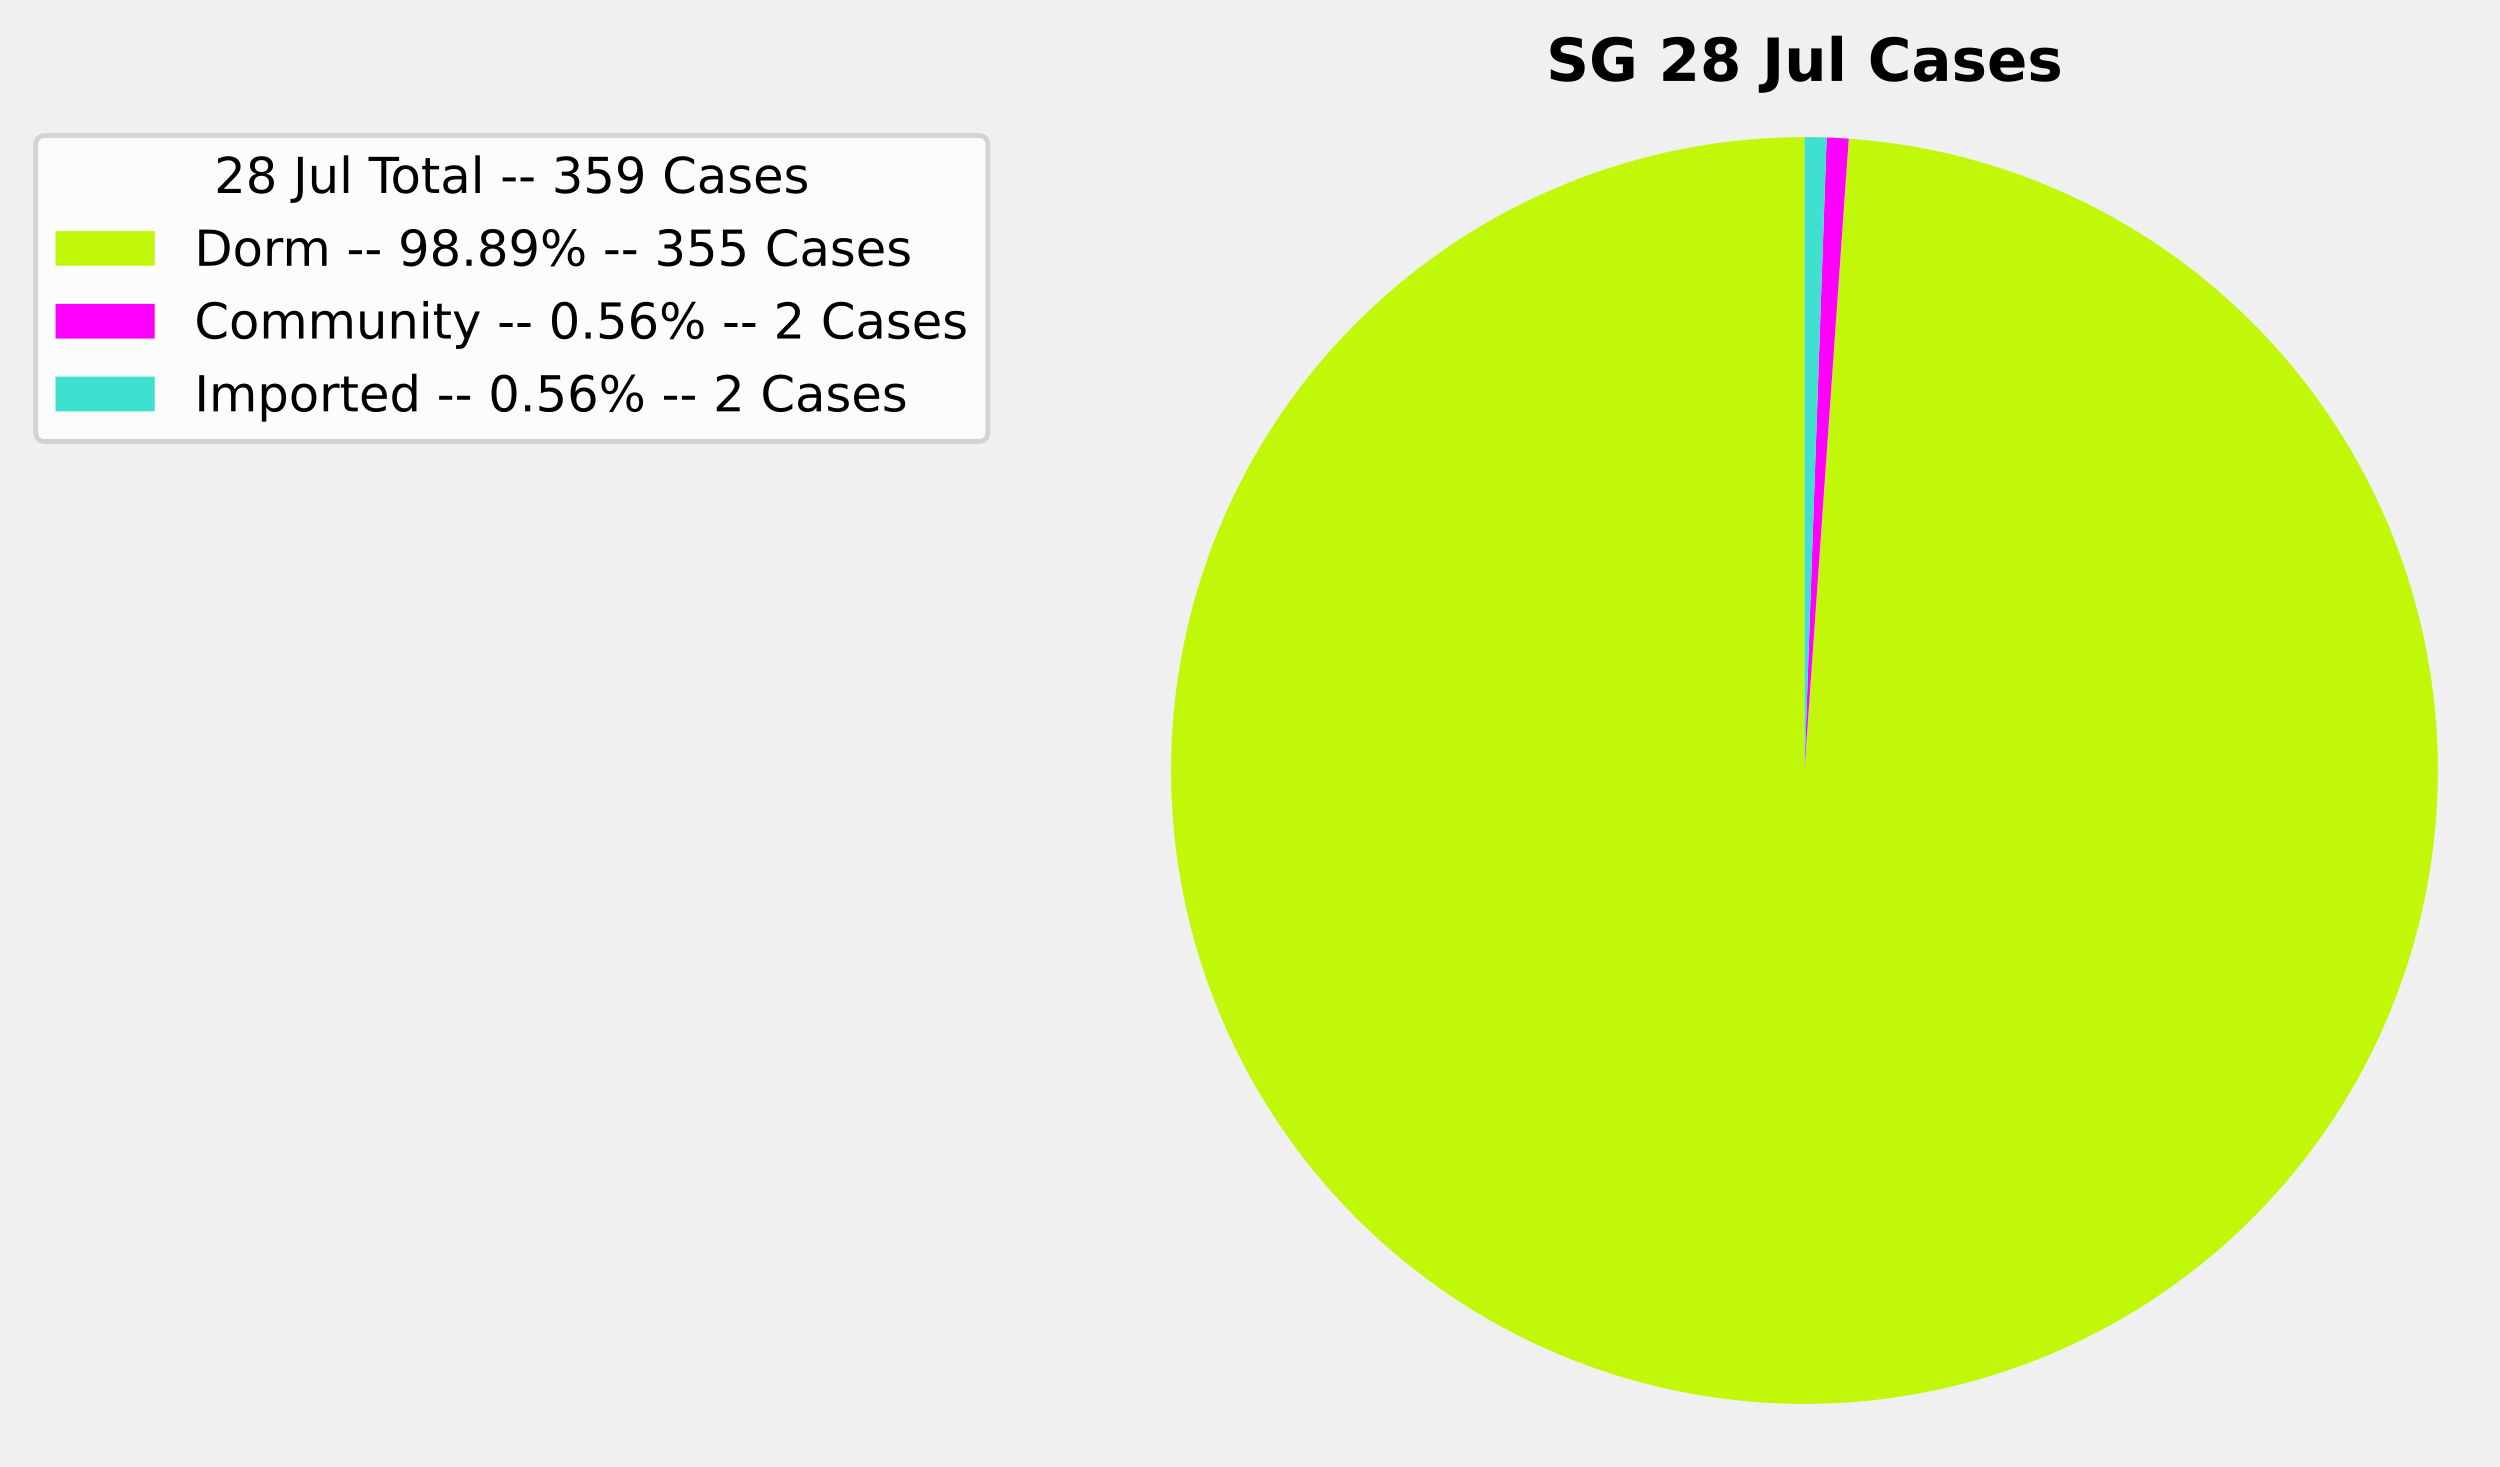
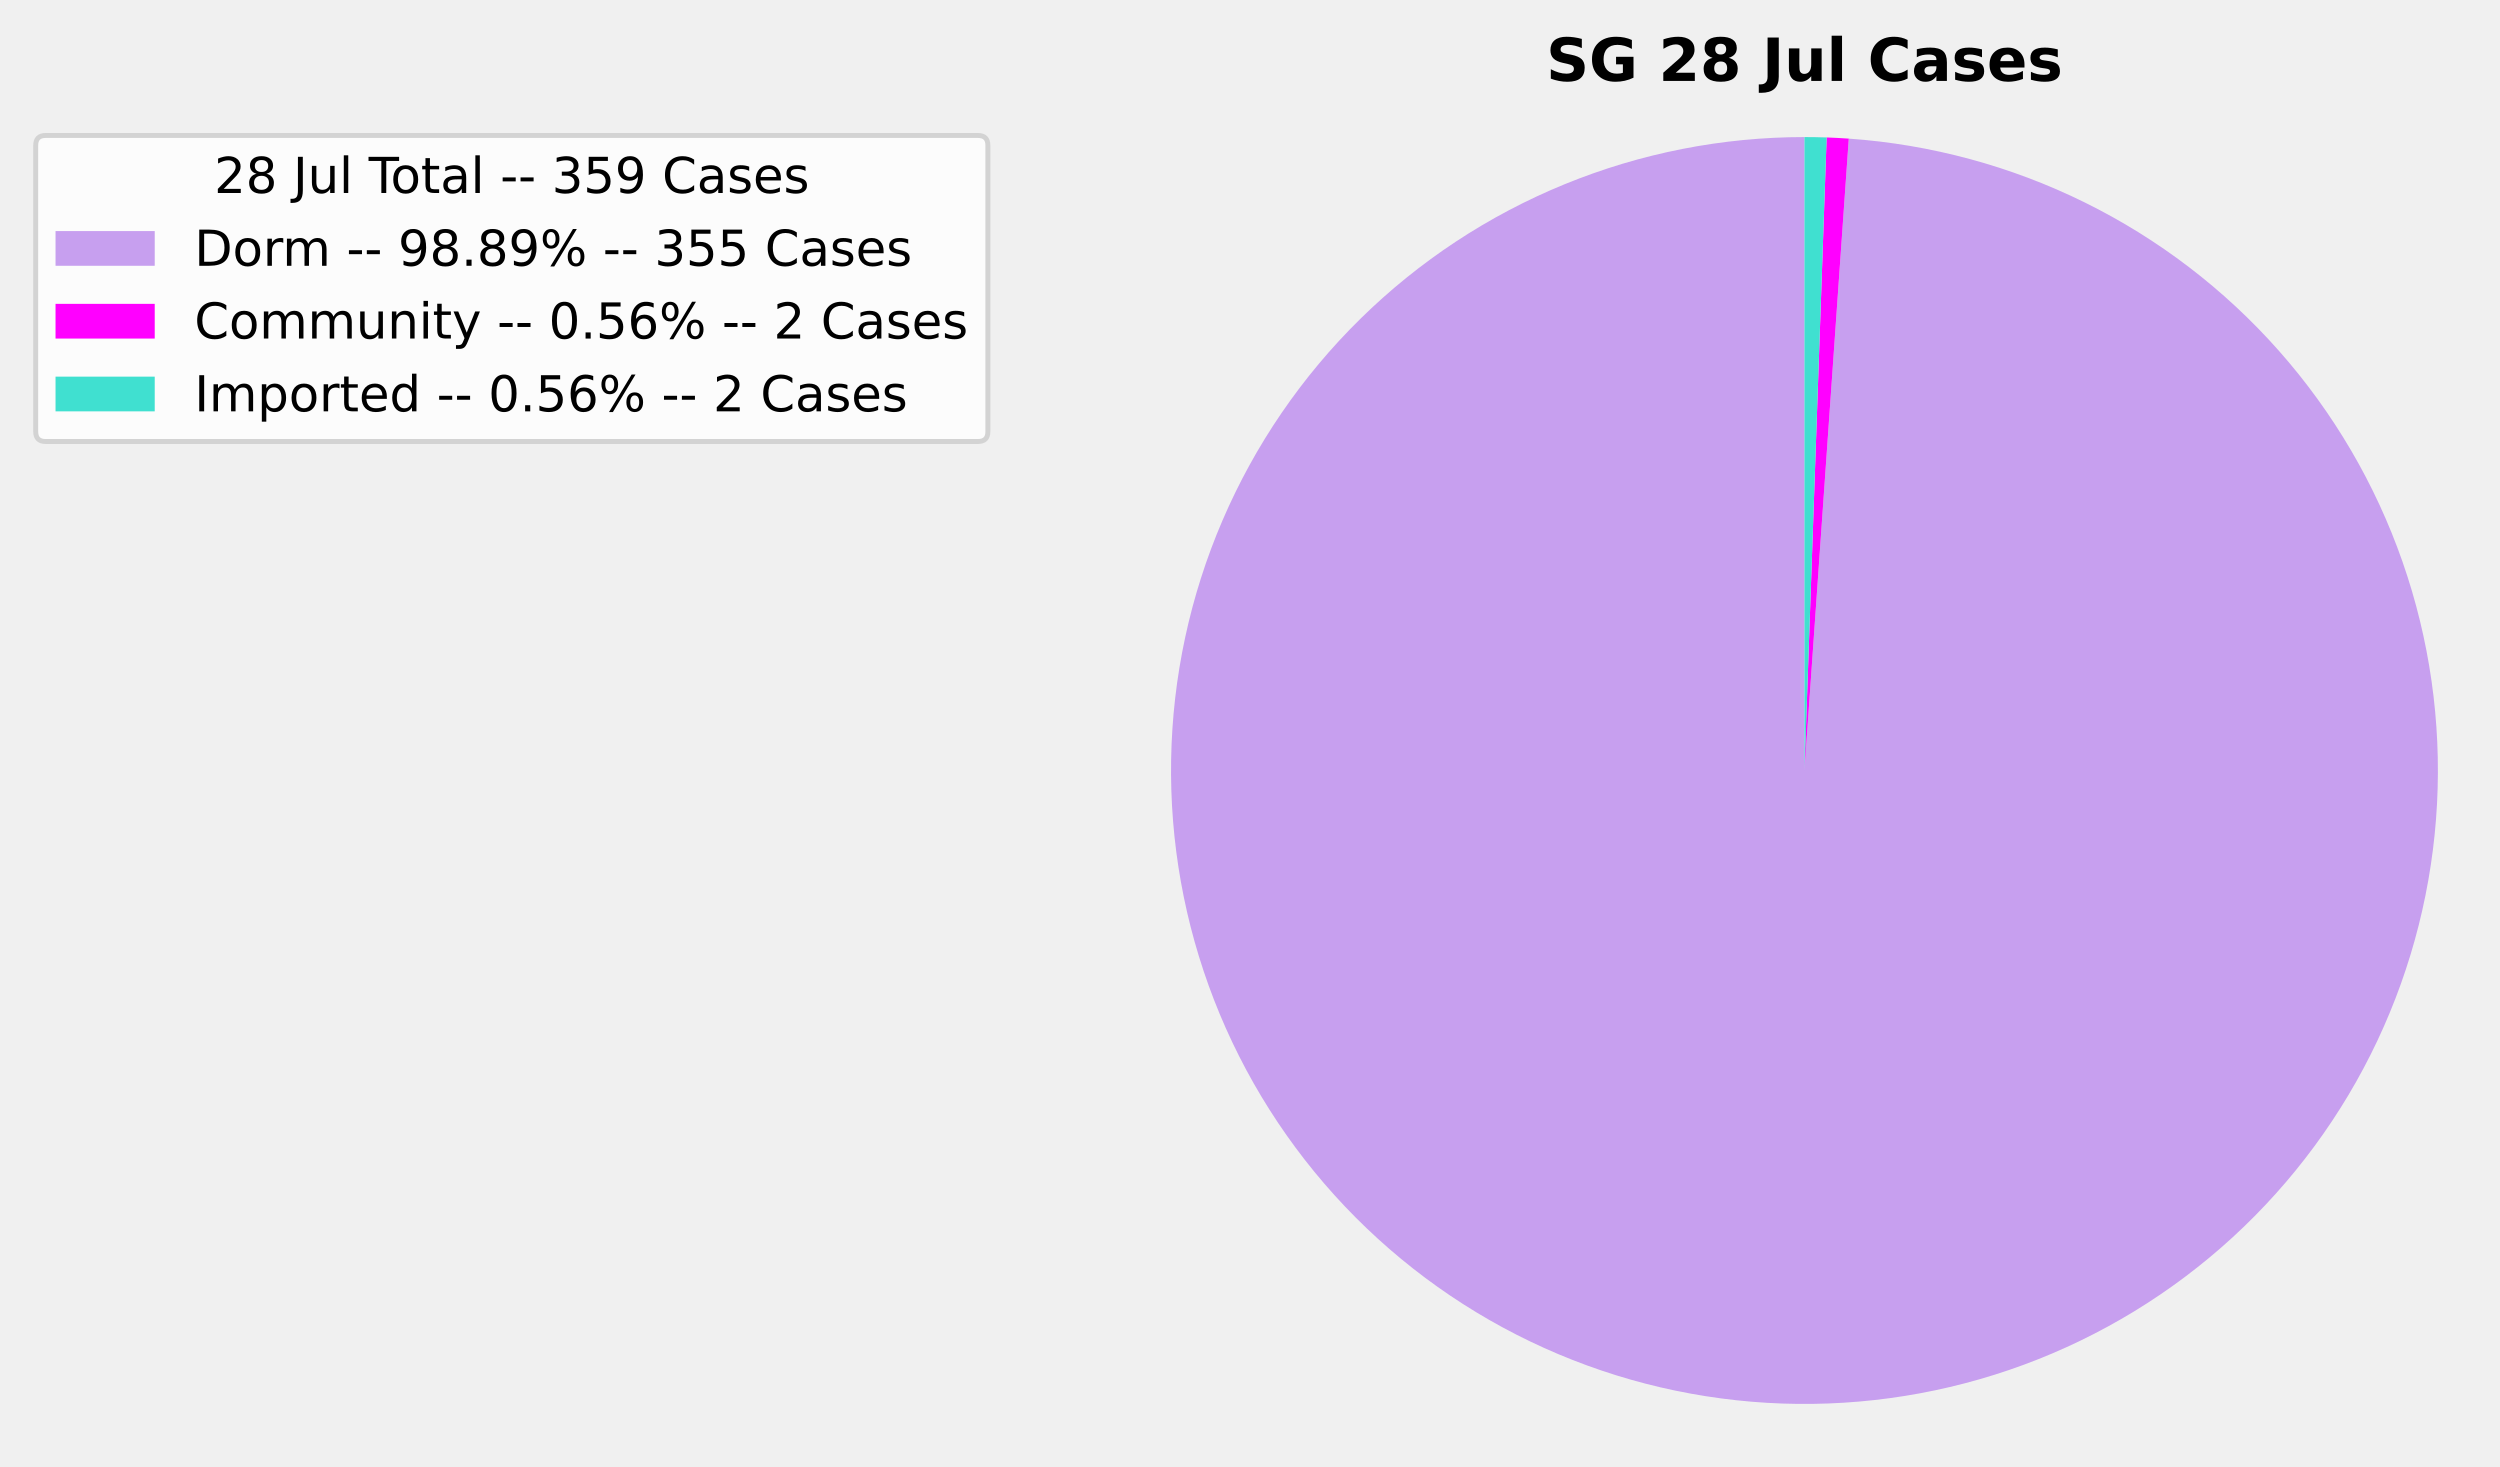
<svg xmlns="http://www.w3.org/2000/svg" xmlns:xlink="http://www.w3.org/1999/xlink" height="295.63pt" version="1.1" viewBox="0 0 504.133 295.63" width="504.133pt">
  <defs>
    <style type="text/css">
*{stroke-linecap:butt;stroke-linejoin:round;}
  </style>
  </defs>
  <g id="figure_1">
    <g id="patch_1">
      <path d="M -0 295.63  L 504.133 295.63  L 504.133 0  L -0 0  z " style="fill:none;" />
    </g>
    <g id="axes_1">
      <g id="patch_2">
-         <path d="M 363.877 27.64  C 347.291 27.64 330.863 30.871 315.512 37.151  C 300.161 43.431 286.179 52.641 274.349 64.266  C 262.519 75.891 253.065 89.709 246.518 104.948  C 239.97 120.186 236.453 136.555 236.162 153.139  C 235.872 169.722 238.815 186.204 244.825 201.662  C 250.835 217.121 259.799 231.262 271.215 243.293  C 282.631 255.325 296.282 265.019 311.404 271.832  C 326.526 278.646 342.831 282.449 359.406 283.03  C 375.982 283.61 392.513 280.957 408.074 275.218  C 423.636 269.479 437.931 260.764 450.161 249.56  C 462.39 238.356 472.322 224.877 479.399 209.877  C 486.476 194.877 490.564 178.641 491.434 162.078  C 492.305 145.515 489.941 128.94 484.475 113.281  C 479.01 97.621 470.546 83.175 459.558 70.751  C 448.57 58.328 435.267 48.162 420.393 40.824  C 405.519 33.485 389.357 29.113 372.812 27.953  L 363.877 155.374  L 363.877 27.64  z " style="fill:#c1f80a;" />
+         <path d="M 363.877 27.64  C 347.291 27.64 330.863 30.871 315.512 37.151  C 300.161 43.431 286.179 52.641 274.349 64.266  C 262.519 75.891 253.065 89.709 246.518 104.948  C 239.97 120.186 236.453 136.555 236.162 153.139  C 235.872 169.722 238.815 186.204 244.825 201.662  C 250.835 217.121 259.799 231.262 271.215 243.293  C 282.631 255.325 296.282 265.019 311.404 271.832  C 326.526 278.646 342.831 282.449 359.406 283.03  C 375.982 283.61 392.513 280.957 408.074 275.218  C 423.636 269.479 437.931 260.764 450.161 249.56  C 462.39 238.356 472.322 224.877 479.399 209.877  C 486.476 194.877 490.564 178.641 491.434 162.078  C 492.305 145.515 489.941 128.94 484.475 113.281  C 479.01 97.621 470.546 83.175 459.558 70.751  C 448.57 58.328 435.267 48.162 420.393 40.824  C 405.519 33.485 389.357 29.113 372.812 27.953  L 363.877 155.374  L 363.877 27.64  z " style="fill:#c79fef;" />
      </g>
      <g id="patch_3">
        <path d="M 372.812 27.953  C 372.068 27.901 371.324 27.856 370.58 27.816  C 369.836 27.777 369.092 27.745 368.347 27.719  L 363.877 155.374  L 372.812 27.953  z " style="fill:#ff00ff;" />
      </g>
      <g id="patch_4">
        <path d="M 368.347 27.719  C 367.602 27.693 366.857 27.673 366.112 27.66  C 365.367 27.647 364.622 27.64 363.877 27.64  L 363.877 155.374  L 368.347 27.719  z " style="fill:#40e0d0;" />
      </g>
      <g id="matplotlib.axis_1" />
      <g id="matplotlib.axis_2" />
      <g id="text_1">
        <defs>
          <path d="M 59.906 70.609  L 59.906 55.172  Q 53.906 57.859 48.188 59.219  Q 42.484 60.594 37.406 60.594  Q 30.672 60.594 27.438 58.734  Q 24.219 56.891 24.219 52.984  Q 24.219 50.047 26.391 48.406  Q 28.562 46.781 34.281 45.609  L 42.281 44  Q 54.438 41.547 59.562 36.562  Q 64.703 31.594 64.703 22.406  Q 64.703 10.359 57.547 4.469  Q 50.391 -1.422 35.688 -1.422  Q 28.766 -1.422 21.781 -0.094  Q 14.797 1.219 7.812 3.812  L 7.812 19.672  Q 14.797 15.969 21.312 14.078  Q 27.828 12.203 33.891 12.203  Q 40.047 12.203 43.312 14.25  Q 46.578 16.312 46.578 20.125  Q 46.578 23.531 44.359 25.391  Q 42.141 27.25 35.5 28.719  L 28.219 30.328  Q 17.281 32.672 12.219 37.797  Q 7.172 42.922 7.172 51.609  Q 7.172 62.5 14.203 68.359  Q 21.234 74.219 34.422 74.219  Q 40.438 74.219 46.781 73.312  Q 53.125 72.406 59.906 70.609  z " id="DejaVuSans-Bold-83" />
          <path d="M 74.703 5.422  Q 67.672 2 60.109 0.281  Q 52.547 -1.422 44.484 -1.422  Q 26.266 -1.422 15.625 8.766  Q 4.984 18.953 4.984 36.375  Q 4.984 54 15.812 64.109  Q 26.656 74.219 45.516 74.219  Q 52.781 74.219 59.438 72.844  Q 66.109 71.484 72.016 68.797  L 72.016 53.719  Q 65.922 57.172 59.891 58.875  Q 53.859 60.594 47.797 60.594  Q 36.578 60.594 30.5 54.312  Q 24.422 48.047 24.422 36.375  Q 24.422 24.812 30.281 18.5  Q 36.141 12.203 46.922 12.203  Q 49.859 12.203 52.375 12.562  Q 54.891 12.938 56.891 13.719  L 56.891 27.875  L 45.406 27.875  L 45.406 40.484  L 74.703 40.484  z " id="DejaVuSans-Bold-71" />
          <path id="DejaVuSans-Bold-32" />
          <path d="M 28.812 13.812  L 60.891 13.812  L 60.891 0  L 7.906 0  L 7.906 13.812  L 34.516 37.312  Q 38.094 40.531 39.797 43.609  Q 41.5 46.688 41.5 50  Q 41.5 55.125 38.062 58.25  Q 34.625 61.375 28.906 61.375  Q 24.516 61.375 19.281 59.5  Q 14.062 57.625 8.109 53.906  L 8.109 69.922  Q 14.453 72.016 20.656 73.109  Q 26.859 74.219 32.812 74.219  Q 45.906 74.219 53.156 68.453  Q 60.406 62.703 60.406 52.391  Q 60.406 46.438 57.328 41.281  Q 54.25 36.141 44.391 27.484  z " id="DejaVuSans-Bold-50" />
          <path d="M 34.812 32.625  Q 29.547 32.625 26.703 29.734  Q 23.875 26.859 23.875 21.484  Q 23.875 16.109 26.703 13.25  Q 29.547 10.406 34.812 10.406  Q 40.047 10.406 42.828 13.25  Q 45.609 16.109 45.609 21.484  Q 45.609 26.906 42.828 29.766  Q 40.047 32.625 34.812 32.625  z M 21.094 38.812  Q 14.453 40.828 11.078 44.969  Q 7.719 49.125 7.719 55.328  Q 7.719 64.547 14.594 69.375  Q 21.484 74.219 34.812 74.219  Q 48.047 74.219 54.922 69.406  Q 61.812 64.594 61.812 55.328  Q 61.812 49.125 58.422 44.969  Q 55.031 40.828 48.391 38.812  Q 55.812 36.766 59.594 32.156  Q 63.375 27.547 63.375 20.516  Q 63.375 9.672 56.172 4.125  Q 48.969 -1.422 34.812 -1.422  Q 20.609 -1.422 13.359 4.125  Q 6.109 9.672 6.109 20.516  Q 6.109 27.547 9.891 32.156  Q 13.672 36.766 21.094 38.812  z M 25.484 53.422  Q 25.484 49.078 27.906 46.734  Q 30.328 44.391 34.812 44.391  Q 39.203 44.391 41.594 46.734  Q 44 49.078 44 53.422  Q 44 57.766 41.594 60.078  Q 39.203 62.406 34.812 62.406  Q 30.328 62.406 27.906 60.062  Q 25.484 57.719 25.484 53.422  z " id="DejaVuSans-Bold-56" />
          <path d="M 9.188 72.906  L 27.984 72.906  L 27.984 7.078  Q 27.984 -6.547 20.578 -13.281  Q 13.188 -20.016 -1.812 -20.016  L -5.609 -20.016  L -5.609 -5.812  L -2.688 -5.812  Q 3.172 -5.812 6.172 -2.531  Q 9.188 0.734 9.188 7.078  z " id="DejaVuSans-Bold-74" />
          <path d="M 7.812 21.297  L 7.812 54.688  L 25.391 54.688  L 25.391 49.219  Q 25.391 44.781 25.344 38.062  Q 25.297 31.344 25.297 29.109  Q 25.297 22.516 25.641 19.609  Q 25.984 16.703 26.812 15.375  Q 27.875 13.672 29.609 12.734  Q 31.344 11.812 33.594 11.812  Q 39.062 11.812 42.188 16.016  Q 45.312 20.219 45.312 27.688  L 45.312 54.688  L 62.797 54.688  L 62.797 0  L 45.312 0  L 45.312 7.906  Q 41.359 3.125 36.938 0.844  Q 32.516 -1.422 27.203 -1.422  Q 17.719 -1.422 12.766 4.391  Q 7.812 10.203 7.812 21.297  z " id="DejaVuSans-Bold-117" />
          <path d="M 8.406 75.984  L 25.875 75.984  L 25.875 0  L 8.406 0  z " id="DejaVuSans-Bold-108" />
          <path d="M 67 4  Q 61.812 1.312 56.203 -0.047  Q 50.594 -1.422 44.484 -1.422  Q 26.266 -1.422 15.625 8.766  Q 4.984 18.953 4.984 36.375  Q 4.984 53.859 15.625 64.031  Q 26.266 74.219 44.484 74.219  Q 50.594 74.219 56.203 72.844  Q 61.812 71.484 67 68.797  L 67 53.719  Q 61.766 57.281 56.688 58.938  Q 51.609 60.594 46 60.594  Q 35.938 60.594 30.172 54.141  Q 24.422 47.703 24.422 36.375  Q 24.422 25.094 30.172 18.641  Q 35.938 12.203 46 12.203  Q 51.609 12.203 56.688 13.859  Q 61.766 15.531 67 19.094  z " id="DejaVuSans-Bold-67" />
          <path d="M 32.906 24.609  Q 27.438 24.609 24.672 22.75  Q 21.922 20.906 21.922 17.281  Q 21.922 13.969 24.141 12.078  Q 26.375 10.203 30.328 10.203  Q 35.25 10.203 38.625 13.734  Q 42 17.281 42 22.609  L 42 24.609  z M 59.625 31.203  L 59.625 0  L 42 0  L 42 8.109  Q 38.484 3.125 34.078 0.844  Q 29.688 -1.422 23.391 -1.422  Q 14.891 -1.422 9.594 3.531  Q 4.297 8.5 4.297 16.406  Q 4.297 26.031 10.906 30.516  Q 17.531 35.016 31.688 35.016  L 42 35.016  L 42 36.375  Q 42 40.531 38.719 42.453  Q 35.453 44.391 28.516 44.391  Q 22.906 44.391 18.062 43.266  Q 13.234 42.141 9.078 39.891  L 9.078 53.219  Q 14.703 54.594 20.359 55.297  Q 26.031 56 31.688 56  Q 46.484 56 53.047 50.172  Q 59.625 44.344 59.625 31.203  z " id="DejaVuSans-Bold-97" />
          <path d="M 51.125 52.984  L 51.125 39.703  Q 45.516 42.047 40.281 43.219  Q 35.062 44.391 30.422 44.391  Q 25.438 44.391 23.016 43.141  Q 20.609 41.891 20.609 39.312  Q 20.609 37.203 22.438 36.078  Q 24.266 34.969 29 34.422  L 32.078 33.984  Q 45.516 32.281 50.141 28.375  Q 54.781 24.469 54.781 16.109  Q 54.781 7.375 48.328 2.969  Q 41.891 -1.422 29.109 -1.422  Q 23.688 -1.422 17.891 -0.562  Q 12.109 0.297 6 2  L 6 15.281  Q 11.234 12.75 16.719 11.469  Q 22.219 10.203 27.875 10.203  Q 33.016 10.203 35.594 11.609  Q 38.188 13.031 38.188 15.828  Q 38.188 18.172 36.406 19.312  Q 34.625 20.453 29.297 21.094  L 26.219 21.484  Q 14.547 22.953 9.859 26.906  Q 5.172 30.859 5.172 38.922  Q 5.172 47.609 11.125 51.797  Q 17.094 56 29.391 56  Q 34.234 56 39.547 55.266  Q 44.875 54.547 51.125 52.984  z " id="DejaVuSans-Bold-115" />
          <path d="M 62.984 27.484  L 62.984 22.516  L 22.125 22.516  Q 22.75 16.359 26.562 13.281  Q 30.375 10.203 37.203 10.203  Q 42.719 10.203 48.5 11.844  Q 54.297 13.484 60.406 16.797  L 60.406 3.328  Q 54.203 0.984 48 -0.219  Q 41.797 -1.422 35.594 -1.422  Q 20.75 -1.422 12.516 6.125  Q 4.297 13.672 4.297 27.297  Q 4.297 40.672 12.375 48.328  Q 20.453 56 34.625 56  Q 47.516 56 55.25 48.234  Q 62.984 40.484 62.984 27.484  z M 45.016 33.297  Q 45.016 38.281 42.109 41.328  Q 39.203 44.391 34.516 44.391  Q 29.438 44.391 26.266 41.531  Q 23.094 38.672 22.312 33.297  z " id="DejaVuSans-Bold-101" />
        </defs>
        <g transform="translate(311.791 16.31812)scale(0.12 -0.12)">
          <use xlink:href="#DejaVuSans-Bold-83" />
          <use x="72.021" xlink:href="#DejaVuSans-Bold-71" />
          <use x="154.102" xlink:href="#DejaVuSans-Bold-32" />
          <use x="188.916" xlink:href="#DejaVuSans-Bold-50" />
          <use x="258.496" xlink:href="#DejaVuSans-Bold-56" />
          <use x="328.076" xlink:href="#DejaVuSans-Bold-32" />
          <use x="362.891" xlink:href="#DejaVuSans-Bold-74" />
          <use x="400.098" xlink:href="#DejaVuSans-Bold-117" />
          <use x="471.289" xlink:href="#DejaVuSans-Bold-108" />
          <use x="505.566" xlink:href="#DejaVuSans-Bold-32" />
          <use x="540.381" xlink:href="#DejaVuSans-Bold-67" />
          <use x="613.77" xlink:href="#DejaVuSans-Bold-97" />
          <use x="681.25" xlink:href="#DejaVuSans-Bold-115" />
          <use x="740.771" xlink:href="#DejaVuSans-Bold-101" />
          <use x="808.594" xlink:href="#DejaVuSans-Bold-115" />
        </g>
      </g>
      <g id="legend_1">
        <g id="patch_5">
          <path d="M 9.2 89.031  L 197.209 89.031  Q 199.209 89.031 199.209 87.031  L 199.209 29.318  Q 199.209 27.318 197.209 27.318  L 9.2 27.318  Q 7.2 27.318 7.2 29.318  L 7.2 87.031  Q 7.2 89.031 9.2 89.031  z " style="fill:#ffffff;opacity:0.8;stroke:#cccccc;stroke-linejoin:miter;" />
        </g>
        <g id="text_2">
          <defs>
            <path d="M 19.188 8.297  L 53.609 8.297  L 53.609 0  L 7.328 0  L 7.328 8.297  Q 12.938 14.109 22.625 23.891  Q 32.328 33.688 34.812 36.531  Q 39.547 41.844 41.422 45.531  Q 43.312 49.219 43.312 52.781  Q 43.312 58.594 39.234 62.25  Q 35.156 65.922 28.609 65.922  Q 23.969 65.922 18.812 64.312  Q 13.672 62.703 7.812 59.422  L 7.812 69.391  Q 13.766 71.781 18.938 73  Q 24.125 74.219 28.422 74.219  Q 39.75 74.219 46.484 68.547  Q 53.219 62.891 53.219 53.422  Q 53.219 48.922 51.531 44.891  Q 49.859 40.875 45.406 35.406  Q 44.188 33.984 37.641 27.219  Q 31.109 20.453 19.188 8.297  z " id="DejaVuSans-50" />
            <path d="M 31.781 34.625  Q 24.75 34.625 20.719 30.859  Q 16.703 27.094 16.703 20.516  Q 16.703 13.922 20.719 10.156  Q 24.75 6.391 31.781 6.391  Q 38.812 6.391 42.859 10.172  Q 46.922 13.969 46.922 20.516  Q 46.922 27.094 42.891 30.859  Q 38.875 34.625 31.781 34.625  z M 21.922 38.812  Q 15.578 40.375 12.031 44.719  Q 8.5 49.078 8.5 55.328  Q 8.5 64.062 14.719 69.141  Q 20.953 74.219 31.781 74.219  Q 42.672 74.219 48.875 69.141  Q 55.078 64.062 55.078 55.328  Q 55.078 49.078 51.531 44.719  Q 48 40.375 41.703 38.812  Q 48.828 37.156 52.797 32.312  Q 56.781 27.484 56.781 20.516  Q 56.781 9.906 50.312 4.234  Q 43.844 -1.422 31.781 -1.422  Q 19.734 -1.422 13.25 4.234  Q 6.781 9.906 6.781 20.516  Q 6.781 27.484 10.781 32.312  Q 14.797 37.156 21.922 38.812  z M 18.312 54.391  Q 18.312 48.734 21.844 45.562  Q 25.391 42.391 31.781 42.391  Q 38.141 42.391 41.719 45.562  Q 45.312 48.734 45.312 54.391  Q 45.312 60.062 41.719 63.234  Q 38.141 66.406 31.781 66.406  Q 25.391 66.406 21.844 63.234  Q 18.312 60.062 18.312 54.391  z " id="DejaVuSans-56" />
            <path id="DejaVuSans-32" />
            <path d="M 9.812 72.906  L 19.672 72.906  L 19.672 5.078  Q 19.672 -8.109 14.672 -14.062  Q 9.672 -20.016 -1.422 -20.016  L -5.172 -20.016  L -5.172 -11.719  L -2.094 -11.719  Q 4.438 -11.719 7.125 -8.047  Q 9.812 -4.391 9.812 5.078  z " id="DejaVuSans-74" />
            <path d="M 8.5 21.578  L 8.5 54.688  L 17.484 54.688  L 17.484 21.922  Q 17.484 14.156 20.5 10.266  Q 23.531 6.391 29.594 6.391  Q 36.859 6.391 41.078 11.031  Q 45.312 15.672 45.312 23.688  L 45.312 54.688  L 54.297 54.688  L 54.297 0  L 45.312 0  L 45.312 8.406  Q 42.047 3.422 37.719 1  Q 33.406 -1.422 27.688 -1.422  Q 18.266 -1.422 13.375 4.438  Q 8.5 10.297 8.5 21.578  z M 31.109 56  z " id="DejaVuSans-117" />
            <path d="M 9.422 75.984  L 18.406 75.984  L 18.406 0  L 9.422 0  z " id="DejaVuSans-108" />
            <path d="M -0.297 72.906  L 61.375 72.906  L 61.375 64.594  L 35.5 64.594  L 35.5 0  L 25.594 0  L 25.594 64.594  L -0.297 64.594  z " id="DejaVuSans-84" />
            <path d="M 30.609 48.391  Q 23.391 48.391 19.188 42.75  Q 14.984 37.109 14.984 27.297  Q 14.984 17.484 19.156 11.844  Q 23.344 6.203 30.609 6.203  Q 37.797 6.203 41.984 11.859  Q 46.188 17.531 46.188 27.297  Q 46.188 37.016 41.984 42.703  Q 37.797 48.391 30.609 48.391  z M 30.609 56  Q 42.328 56 49.016 48.375  Q 55.719 40.766 55.719 27.297  Q 55.719 13.875 49.016 6.219  Q 42.328 -1.422 30.609 -1.422  Q 18.844 -1.422 12.172 6.219  Q 5.516 13.875 5.516 27.297  Q 5.516 40.766 12.172 48.375  Q 18.844 56 30.609 56  z " id="DejaVuSans-111" />
            <path d="M 18.312 70.219  L 18.312 54.688  L 36.812 54.688  L 36.812 47.703  L 18.312 47.703  L 18.312 18.016  Q 18.312 11.328 20.141 9.422  Q 21.969 7.516 27.594 7.516  L 36.812 7.516  L 36.812 0  L 27.594 0  Q 17.188 0 13.234 3.875  Q 9.281 7.766 9.281 18.016  L 9.281 47.703  L 2.688 47.703  L 2.688 54.688  L 9.281 54.688  L 9.281 70.219  z " id="DejaVuSans-116" />
            <path d="M 34.281 27.484  Q 23.391 27.484 19.188 25  Q 14.984 22.516 14.984 16.5  Q 14.984 11.719 18.141 8.906  Q 21.297 6.109 26.703 6.109  Q 34.188 6.109 38.703 11.406  Q 43.219 16.703 43.219 25.484  L 43.219 27.484  z M 52.203 31.203  L 52.203 0  L 43.219 0  L 43.219 8.297  Q 40.141 3.328 35.547 0.953  Q 30.953 -1.422 24.312 -1.422  Q 15.922 -1.422 10.953 3.297  Q 6 8.016 6 15.922  Q 6 25.141 12.172 29.828  Q 18.359 34.516 30.609 34.516  L 43.219 34.516  L 43.219 35.406  Q 43.219 41.609 39.141 45  Q 35.062 48.391 27.688 48.391  Q 23 48.391 18.547 47.266  Q 14.109 46.141 10.016 43.891  L 10.016 52.203  Q 14.938 54.109 19.578 55.047  Q 24.219 56 28.609 56  Q 40.484 56 46.344 49.844  Q 52.203 43.703 52.203 31.203  z " id="DejaVuSans-97" />
            <path d="M 4.891 31.391  L 31.203 31.391  L 31.203 23.391  L 4.891 23.391  z " id="DejaVuSans-45" />
            <path d="M 40.578 39.312  Q 47.656 37.797 51.625 33  Q 55.609 28.219 55.609 21.188  Q 55.609 10.406 48.188 4.484  Q 40.766 -1.422 27.094 -1.422  Q 22.516 -1.422 17.656 -0.516  Q 12.797 0.391 7.625 2.203  L 7.625 11.719  Q 11.719 9.328 16.594 8.109  Q 21.484 6.891 26.812 6.891  Q 36.078 6.891 40.938 10.547  Q 45.797 14.203 45.797 21.188  Q 45.797 27.641 41.281 31.266  Q 36.766 34.906 28.719 34.906  L 20.219 34.906  L 20.219 43.016  L 29.109 43.016  Q 36.375 43.016 40.234 45.922  Q 44.094 48.828 44.094 54.297  Q 44.094 59.906 40.109 62.906  Q 36.141 65.922 28.719 65.922  Q 24.656 65.922 20.016 65.031  Q 15.375 64.156 9.812 62.312  L 9.812 71.094  Q 15.438 72.656 20.344 73.438  Q 25.25 74.219 29.594 74.219  Q 40.828 74.219 47.359 69.109  Q 53.906 64.016 53.906 55.328  Q 53.906 49.266 50.438 45.094  Q 46.969 40.922 40.578 39.312  z " id="DejaVuSans-51" />
            <path d="M 10.797 72.906  L 49.516 72.906  L 49.516 64.594  L 19.828 64.594  L 19.828 46.734  Q 21.969 47.469 24.109 47.828  Q 26.266 48.188 28.422 48.188  Q 40.625 48.188 47.75 41.5  Q 54.891 34.812 54.891 23.391  Q 54.891 11.625 47.562 5.094  Q 40.234 -1.422 26.906 -1.422  Q 22.312 -1.422 17.547 -0.641  Q 12.797 0.141 7.719 1.703  L 7.719 11.625  Q 12.109 9.234 16.797 8.062  Q 21.484 6.891 26.703 6.891  Q 35.156 6.891 40.078 11.328  Q 45.016 15.766 45.016 23.391  Q 45.016 31 40.078 35.438  Q 35.156 39.891 26.703 39.891  Q 22.75 39.891 18.812 39.016  Q 14.891 38.141 10.797 36.281  z " id="DejaVuSans-53" />
            <path d="M 10.984 1.516  L 10.984 10.5  Q 14.703 8.734 18.5 7.812  Q 22.312 6.891 25.984 6.891  Q 35.75 6.891 40.891 13.453  Q 46.047 20.016 46.781 33.406  Q 43.953 29.203 39.594 26.953  Q 35.25 24.703 29.984 24.703  Q 19.047 24.703 12.672 31.312  Q 6.297 37.938 6.297 49.422  Q 6.297 60.641 12.938 67.422  Q 19.578 74.219 30.609 74.219  Q 43.266 74.219 49.922 64.516  Q 56.594 54.828 56.594 36.375  Q 56.594 19.141 48.406 8.859  Q 40.234 -1.422 26.422 -1.422  Q 22.703 -1.422 18.891 -0.688  Q 15.094 0.047 10.984 1.516  z M 30.609 32.422  Q 37.25 32.422 41.125 36.953  Q 45.016 41.5 45.016 49.422  Q 45.016 57.281 41.125 61.844  Q 37.25 66.406 30.609 66.406  Q 23.969 66.406 20.094 61.844  Q 16.219 57.281 16.219 49.422  Q 16.219 41.5 20.094 36.953  Q 23.969 32.422 30.609 32.422  z " id="DejaVuSans-57" />
            <path d="M 64.406 67.281  L 64.406 56.891  Q 59.422 61.531 53.781 63.812  Q 48.141 66.109 41.797 66.109  Q 29.297 66.109 22.656 58.469  Q 16.016 50.828 16.016 36.375  Q 16.016 21.969 22.656 14.328  Q 29.297 6.688 41.797 6.688  Q 48.141 6.688 53.781 8.984  Q 59.422 11.281 64.406 15.922  L 64.406 5.609  Q 59.234 2.094 53.438 0.328  Q 47.656 -1.422 41.219 -1.422  Q 24.656 -1.422 15.125 8.703  Q 5.609 18.844 5.609 36.375  Q 5.609 53.953 15.125 64.078  Q 24.656 74.219 41.219 74.219  Q 47.75 74.219 53.531 72.484  Q 59.328 70.75 64.406 67.281  z " id="DejaVuSans-67" />
            <path d="M 44.281 53.078  L 44.281 44.578  Q 40.484 46.531 36.375 47.5  Q 32.281 48.484 27.875 48.484  Q 21.188 48.484 17.844 46.438  Q 14.5 44.391 14.5 40.281  Q 14.5 37.156 16.891 35.375  Q 19.281 33.594 26.516 31.984  L 29.594 31.297  Q 39.156 29.25 43.188 25.516  Q 47.219 21.781 47.219 15.094  Q 47.219 7.469 41.188 3.016  Q 35.156 -1.422 24.609 -1.422  Q 20.219 -1.422 15.453 -0.562  Q 10.688 0.297 5.422 2  L 5.422 11.281  Q 10.406 8.688 15.234 7.391  Q 20.062 6.109 24.812 6.109  Q 31.156 6.109 34.562 8.281  Q 37.984 10.453 37.984 14.406  Q 37.984 18.062 35.516 20.016  Q 33.062 21.969 24.703 23.781  L 21.578 24.516  Q 13.234 26.266 9.516 29.906  Q 5.812 33.547 5.812 39.891  Q 5.812 47.609 11.281 51.797  Q 16.75 56 26.812 56  Q 31.781 56 36.172 55.266  Q 40.578 54.547 44.281 53.078  z " id="DejaVuSans-115" />
            <path d="M 56.203 29.594  L 56.203 25.203  L 14.891 25.203  Q 15.484 15.922 20.484 11.062  Q 25.484 6.203 34.422 6.203  Q 39.594 6.203 44.453 7.469  Q 49.312 8.734 54.109 11.281  L 54.109 2.781  Q 49.266 0.734 44.188 -0.344  Q 39.109 -1.422 33.891 -1.422  Q 20.797 -1.422 13.156 6.188  Q 5.516 13.812 5.516 26.812  Q 5.516 40.234 12.766 48.109  Q 20.016 56 32.328 56  Q 43.359 56 49.781 48.891  Q 56.203 41.797 56.203 29.594  z M 47.219 32.234  Q 47.125 39.594 43.094 43.984  Q 39.062 48.391 32.422 48.391  Q 24.906 48.391 20.391 44.141  Q 15.875 39.891 15.188 32.172  z " id="DejaVuSans-101" />
          </defs>
          <g transform="translate(43.19453 38.91656)scale(0.1 -0.1)">
            <use xlink:href="#DejaVuSans-50" />
            <use x="63.623" xlink:href="#DejaVuSans-56" />
            <use x="127.246" xlink:href="#DejaVuSans-32" />
            <use x="159.033" xlink:href="#DejaVuSans-74" />
            <use x="188.525" xlink:href="#DejaVuSans-117" />
            <use x="251.904" xlink:href="#DejaVuSans-108" />
            <use x="279.688" xlink:href="#DejaVuSans-32" />
            <use x="311.475" xlink:href="#DejaVuSans-84" />
            <use x="355.559" xlink:href="#DejaVuSans-111" />
            <use x="416.74" xlink:href="#DejaVuSans-116" />
            <use x="455.949" xlink:href="#DejaVuSans-97" />
            <use x="517.229" xlink:href="#DejaVuSans-108" />
            <use x="545.012" xlink:href="#DejaVuSans-32" />
            <use x="576.799" xlink:href="#DejaVuSans-45" />
            <use x="612.883" xlink:href="#DejaVuSans-45" />
            <use x="648.967" xlink:href="#DejaVuSans-32" />
            <use x="680.754" xlink:href="#DejaVuSans-51" />
            <use x="744.377" xlink:href="#DejaVuSans-53" />
            <use x="808" xlink:href="#DejaVuSans-57" />
            <use x="871.623" xlink:href="#DejaVuSans-32" />
            <use x="903.41" xlink:href="#DejaVuSans-67" />
            <use x="973.234" xlink:href="#DejaVuSans-97" />
            <use x="1034.514" xlink:href="#DejaVuSans-115" />
            <use x="1086.613" xlink:href="#DejaVuSans-101" />
            <use x="1148.137" xlink:href="#DejaVuSans-115" />
          </g>
        </g>
        <g id="patch_6">
-           <path d="M 11.2 53.595  L 31.2 53.595  L 31.2 46.595  L 11.2 46.595  z " style="fill:#c1f80a;" />
+           <path d="M 11.2 53.595  L 31.2 53.595  L 31.2 46.595  L 11.2 46.595  z " style="fill:#c79fef;" />
        </g>
        <g id="text_3">
          <defs>
            <path d="M 19.672 64.797  L 19.672 8.109  L 31.594 8.109  Q 46.688 8.109 53.688 14.938  Q 60.688 21.781 60.688 36.531  Q 60.688 51.172 53.688 57.984  Q 46.688 64.797 31.594 64.797  z M 9.812 72.906  L 30.078 72.906  Q 51.266 72.906 61.172 64.094  Q 71.094 55.281 71.094 36.531  Q 71.094 17.672 61.125 8.828  Q 51.172 0 30.078 0  L 9.812 0  z " id="DejaVuSans-68" />
            <path d="M 41.109 46.297  Q 39.594 47.172 37.812 47.578  Q 36.031 48 33.891 48  Q 26.266 48 22.188 43.047  Q 18.109 38.094 18.109 28.812  L 18.109 0  L 9.078 0  L 9.078 54.688  L 18.109 54.688  L 18.109 46.188  Q 20.953 51.172 25.484 53.578  Q 30.031 56 36.531 56  Q 37.453 56 38.578 55.875  Q 39.703 55.766 41.062 55.516  z " id="DejaVuSans-114" />
            <path d="M 52 44.188  Q 55.375 50.25 60.062 53.125  Q 64.75 56 71.094 56  Q 79.641 56 84.281 50.016  Q 88.922 44.047 88.922 33.016  L 88.922 0  L 79.891 0  L 79.891 32.719  Q 79.891 40.578 77.094 44.375  Q 74.312 48.188 68.609 48.188  Q 61.625 48.188 57.562 43.547  Q 53.516 38.922 53.516 30.906  L 53.516 0  L 44.484 0  L 44.484 32.719  Q 44.484 40.625 41.703 44.406  Q 38.922 48.188 33.109 48.188  Q 26.219 48.188 22.156 43.531  Q 18.109 38.875 18.109 30.906  L 18.109 0  L 9.078 0  L 9.078 54.688  L 18.109 54.688  L 18.109 46.188  Q 21.188 51.219 25.484 53.609  Q 29.781 56 35.688 56  Q 41.656 56 45.828 52.969  Q 50 49.953 52 44.188  z " id="DejaVuSans-109" />
            <path d="M 10.688 12.406  L 21 12.406  L 21 0  L 10.688 0  z " id="DejaVuSans-46" />
            <path d="M 72.703 32.078  Q 68.453 32.078 66.031 28.469  Q 63.625 24.859 63.625 18.406  Q 63.625 12.062 66.031 8.422  Q 68.453 4.781 72.703 4.781  Q 76.859 4.781 79.266 8.422  Q 81.688 12.062 81.688 18.406  Q 81.688 24.812 79.266 28.438  Q 76.859 32.078 72.703 32.078  z M 72.703 38.281  Q 80.422 38.281 84.953 32.906  Q 89.5 27.547 89.5 18.406  Q 89.5 9.281 84.938 3.922  Q 80.375 -1.422 72.703 -1.422  Q 64.891 -1.422 60.344 3.922  Q 55.812 9.281 55.812 18.406  Q 55.812 27.594 60.375 32.938  Q 64.938 38.281 72.703 38.281  z M 22.312 68.016  Q 18.109 68.016 15.688 64.375  Q 13.281 60.75 13.281 54.391  Q 13.281 47.953 15.672 44.328  Q 18.062 40.719 22.312 40.719  Q 26.562 40.719 28.969 44.328  Q 31.391 47.953 31.391 54.391  Q 31.391 60.688 28.953 64.344  Q 26.516 68.016 22.312 68.016  z M 66.406 74.219  L 74.219 74.219  L 28.609 -1.422  L 20.797 -1.422  z M 22.312 74.219  Q 30.031 74.219 34.609 68.875  Q 39.203 63.531 39.203 54.391  Q 39.203 45.172 34.641 39.844  Q 30.078 34.516 22.312 34.516  Q 14.547 34.516 10.031 39.859  Q 5.516 45.219 5.516 54.391  Q 5.516 63.484 10.047 68.844  Q 14.594 74.219 22.312 74.219  z " id="DejaVuSans-37" />
          </defs>
          <g transform="translate(39.2 53.59469)scale(0.1 -0.1)">
            <use xlink:href="#DejaVuSans-68" />
            <use x="77.002" xlink:href="#DejaVuSans-111" />
            <use x="138.184" xlink:href="#DejaVuSans-114" />
            <use x="177.547" xlink:href="#DejaVuSans-109" />
            <use x="274.959" xlink:href="#DejaVuSans-32" />
            <use x="306.746" xlink:href="#DejaVuSans-45" />
            <use x="342.83" xlink:href="#DejaVuSans-45" />
            <use x="378.914" xlink:href="#DejaVuSans-32" />
            <use x="410.701" xlink:href="#DejaVuSans-57" />
            <use x="474.324" xlink:href="#DejaVuSans-56" />
            <use x="537.947" xlink:href="#DejaVuSans-46" />
            <use x="569.734" xlink:href="#DejaVuSans-56" />
            <use x="633.357" xlink:href="#DejaVuSans-57" />
            <use x="696.98" xlink:href="#DejaVuSans-37" />
            <use x="792" xlink:href="#DejaVuSans-32" />
            <use x="823.787" xlink:href="#DejaVuSans-45" />
            <use x="859.871" xlink:href="#DejaVuSans-45" />
            <use x="895.955" xlink:href="#DejaVuSans-32" />
            <use x="927.742" xlink:href="#DejaVuSans-51" />
            <use x="991.365" xlink:href="#DejaVuSans-53" />
            <use x="1054.988" xlink:href="#DejaVuSans-53" />
            <use x="1118.611" xlink:href="#DejaVuSans-32" />
            <use x="1150.398" xlink:href="#DejaVuSans-67" />
            <use x="1220.223" xlink:href="#DejaVuSans-97" />
            <use x="1281.502" xlink:href="#DejaVuSans-115" />
            <use x="1333.602" xlink:href="#DejaVuSans-101" />
            <use x="1395.125" xlink:href="#DejaVuSans-115" />
          </g>
        </g>
        <g id="patch_7">
          <path d="M 11.2 68.273  L 31.2 68.273  L 31.2 61.273  L 11.2 61.273  z " style="fill:#ff00ff;" />
        </g>
        <g id="text_4">
          <defs>
            <path d="M 54.891 33.016  L 54.891 0  L 45.906 0  L 45.906 32.719  Q 45.906 40.484 42.875 44.328  Q 39.844 48.188 33.797 48.188  Q 26.516 48.188 22.312 43.547  Q 18.109 38.922 18.109 30.906  L 18.109 0  L 9.078 0  L 9.078 54.688  L 18.109 54.688  L 18.109 46.188  Q 21.344 51.125 25.703 53.562  Q 30.078 56 35.797 56  Q 45.219 56 50.047 50.172  Q 54.891 44.344 54.891 33.016  z " id="DejaVuSans-110" />
            <path d="M 9.422 54.688  L 18.406 54.688  L 18.406 0  L 9.422 0  z M 9.422 75.984  L 18.406 75.984  L 18.406 64.594  L 9.422 64.594  z " id="DejaVuSans-105" />
            <path d="M 32.172 -5.078  Q 28.375 -14.844 24.75 -17.812  Q 21.141 -20.797 15.094 -20.797  L 7.906 -20.797  L 7.906 -13.281  L 13.188 -13.281  Q 16.891 -13.281 18.938 -11.516  Q 21 -9.766 23.484 -3.219  L 25.094 0.875  L 2.984 54.688  L 12.5 54.688  L 29.594 11.922  L 46.688 54.688  L 56.203 54.688  z " id="DejaVuSans-121" />
            <path d="M 31.781 66.406  Q 24.172 66.406 20.328 58.906  Q 16.5 51.422 16.5 36.375  Q 16.5 21.391 20.328 13.891  Q 24.172 6.391 31.781 6.391  Q 39.453 6.391 43.281 13.891  Q 47.125 21.391 47.125 36.375  Q 47.125 51.422 43.281 58.906  Q 39.453 66.406 31.781 66.406  z M 31.781 74.219  Q 44.047 74.219 50.516 64.516  Q 56.984 54.828 56.984 36.375  Q 56.984 17.969 50.516 8.266  Q 44.047 -1.422 31.781 -1.422  Q 19.531 -1.422 13.062 8.266  Q 6.594 17.969 6.594 36.375  Q 6.594 54.828 13.062 64.516  Q 19.531 74.219 31.781 74.219  z " id="DejaVuSans-48" />
            <path d="M 33.016 40.375  Q 26.375 40.375 22.484 35.828  Q 18.609 31.297 18.609 23.391  Q 18.609 15.531 22.484 10.953  Q 26.375 6.391 33.016 6.391  Q 39.656 6.391 43.531 10.953  Q 47.406 15.531 47.406 23.391  Q 47.406 31.297 43.531 35.828  Q 39.656 40.375 33.016 40.375  z M 52.594 71.297  L 52.594 62.312  Q 48.875 64.062 45.094 64.984  Q 41.312 65.922 37.594 65.922  Q 27.828 65.922 22.672 59.328  Q 17.531 52.734 16.797 39.406  Q 19.672 43.656 24.016 45.922  Q 28.375 48.188 33.594 48.188  Q 44.578 48.188 50.953 41.516  Q 57.328 34.859 57.328 23.391  Q 57.328 12.156 50.688 5.359  Q 44.047 -1.422 33.016 -1.422  Q 20.359 -1.422 13.672 8.266  Q 6.984 17.969 6.984 36.375  Q 6.984 53.656 15.188 63.938  Q 23.391 74.219 37.203 74.219  Q 40.922 74.219 44.703 73.484  Q 48.484 72.75 52.594 71.297  z " id="DejaVuSans-54" />
          </defs>
          <g transform="translate(39.2 68.27281)scale(0.1 -0.1)">
            <use xlink:href="#DejaVuSans-67" />
            <use x="69.824" xlink:href="#DejaVuSans-111" />
            <use x="131.006" xlink:href="#DejaVuSans-109" />
            <use x="228.418" xlink:href="#DejaVuSans-109" />
            <use x="325.83" xlink:href="#DejaVuSans-117" />
            <use x="389.209" xlink:href="#DejaVuSans-110" />
            <use x="452.588" xlink:href="#DejaVuSans-105" />
            <use x="480.371" xlink:href="#DejaVuSans-116" />
            <use x="519.58" xlink:href="#DejaVuSans-121" />
            <use x="578.76" xlink:href="#DejaVuSans-32" />
            <use x="610.547" xlink:href="#DejaVuSans-45" />
            <use x="646.631" xlink:href="#DejaVuSans-45" />
            <use x="682.715" xlink:href="#DejaVuSans-32" />
            <use x="714.502" xlink:href="#DejaVuSans-48" />
            <use x="778.125" xlink:href="#DejaVuSans-46" />
            <use x="809.912" xlink:href="#DejaVuSans-53" />
            <use x="873.535" xlink:href="#DejaVuSans-54" />
            <use x="937.158" xlink:href="#DejaVuSans-37" />
            <use x="1032.178" xlink:href="#DejaVuSans-32" />
            <use x="1063.965" xlink:href="#DejaVuSans-45" />
            <use x="1100.049" xlink:href="#DejaVuSans-45" />
            <use x="1136.133" xlink:href="#DejaVuSans-32" />
            <use x="1167.92" xlink:href="#DejaVuSans-50" />
            <use x="1231.543" xlink:href="#DejaVuSans-32" />
            <use x="1263.33" xlink:href="#DejaVuSans-67" />
            <use x="1333.154" xlink:href="#DejaVuSans-97" />
            <use x="1394.434" xlink:href="#DejaVuSans-115" />
            <use x="1446.533" xlink:href="#DejaVuSans-101" />
            <use x="1508.057" xlink:href="#DejaVuSans-115" />
          </g>
        </g>
        <g id="patch_8">
          <path d="M 11.2 82.951  L 31.2 82.951  L 31.2 75.951  L 11.2 75.951  z " style="fill:#40e0d0;" />
        </g>
        <g id="text_5">
          <defs>
            <path d="M 9.812 72.906  L 19.672 72.906  L 19.672 0  L 9.812 0  z " id="DejaVuSans-73" />
            <path d="M 18.109 8.203  L 18.109 -20.797  L 9.078 -20.797  L 9.078 54.688  L 18.109 54.688  L 18.109 46.391  Q 20.953 51.266 25.266 53.625  Q 29.594 56 35.594 56  Q 45.562 56 51.781 48.094  Q 58.016 40.188 58.016 27.297  Q 58.016 14.406 51.781 6.484  Q 45.562 -1.422 35.594 -1.422  Q 29.594 -1.422 25.266 0.953  Q 20.953 3.328 18.109 8.203  z M 48.688 27.297  Q 48.688 37.203 44.609 42.844  Q 40.531 48.484 33.406 48.484  Q 26.266 48.484 22.188 42.844  Q 18.109 37.203 18.109 27.297  Q 18.109 17.391 22.188 11.75  Q 26.266 6.109 33.406 6.109  Q 40.531 6.109 44.609 11.75  Q 48.688 17.391 48.688 27.297  z " id="DejaVuSans-112" />
            <path d="M 45.406 46.391  L 45.406 75.984  L 54.391 75.984  L 54.391 0  L 45.406 0  L 45.406 8.203  Q 42.578 3.328 38.25 0.953  Q 33.938 -1.422 27.875 -1.422  Q 17.969 -1.422 11.734 6.484  Q 5.516 14.406 5.516 27.297  Q 5.516 40.188 11.734 48.094  Q 17.969 56 27.875 56  Q 33.938 56 38.25 53.625  Q 42.578 51.266 45.406 46.391  z M 14.797 27.297  Q 14.797 17.391 18.875 11.75  Q 22.953 6.109 30.078 6.109  Q 37.203 6.109 41.297 11.75  Q 45.406 17.391 45.406 27.297  Q 45.406 37.203 41.297 42.844  Q 37.203 48.484 30.078 48.484  Q 22.953 48.484 18.875 42.844  Q 14.797 37.203 14.797 27.297  z " id="DejaVuSans-100" />
          </defs>
          <g transform="translate(39.2 82.95094)scale(0.1 -0.1)">
            <use xlink:href="#DejaVuSans-73" />
            <use x="29.492" xlink:href="#DejaVuSans-109" />
            <use x="126.904" xlink:href="#DejaVuSans-112" />
            <use x="190.381" xlink:href="#DejaVuSans-111" />
            <use x="251.562" xlink:href="#DejaVuSans-114" />
            <use x="292.676" xlink:href="#DejaVuSans-116" />
            <use x="331.885" xlink:href="#DejaVuSans-101" />
            <use x="393.408" xlink:href="#DejaVuSans-100" />
            <use x="456.885" xlink:href="#DejaVuSans-32" />
            <use x="488.672" xlink:href="#DejaVuSans-45" />
            <use x="524.756" xlink:href="#DejaVuSans-45" />
            <use x="560.84" xlink:href="#DejaVuSans-32" />
            <use x="592.627" xlink:href="#DejaVuSans-48" />
            <use x="656.25" xlink:href="#DejaVuSans-46" />
            <use x="688.037" xlink:href="#DejaVuSans-53" />
            <use x="751.66" xlink:href="#DejaVuSans-54" />
            <use x="815.283" xlink:href="#DejaVuSans-37" />
            <use x="910.303" xlink:href="#DejaVuSans-32" />
            <use x="942.09" xlink:href="#DejaVuSans-45" />
            <use x="978.174" xlink:href="#DejaVuSans-45" />
            <use x="1014.258" xlink:href="#DejaVuSans-32" />
            <use x="1046.045" xlink:href="#DejaVuSans-50" />
            <use x="1109.668" xlink:href="#DejaVuSans-32" />
            <use x="1141.455" xlink:href="#DejaVuSans-67" />
            <use x="1211.279" xlink:href="#DejaVuSans-97" />
            <use x="1272.559" xlink:href="#DejaVuSans-115" />
            <use x="1324.658" xlink:href="#DejaVuSans-101" />
            <use x="1386.182" xlink:href="#DejaVuSans-115" />
          </g>
        </g>
      </g>
    </g>
  </g>
</svg>
